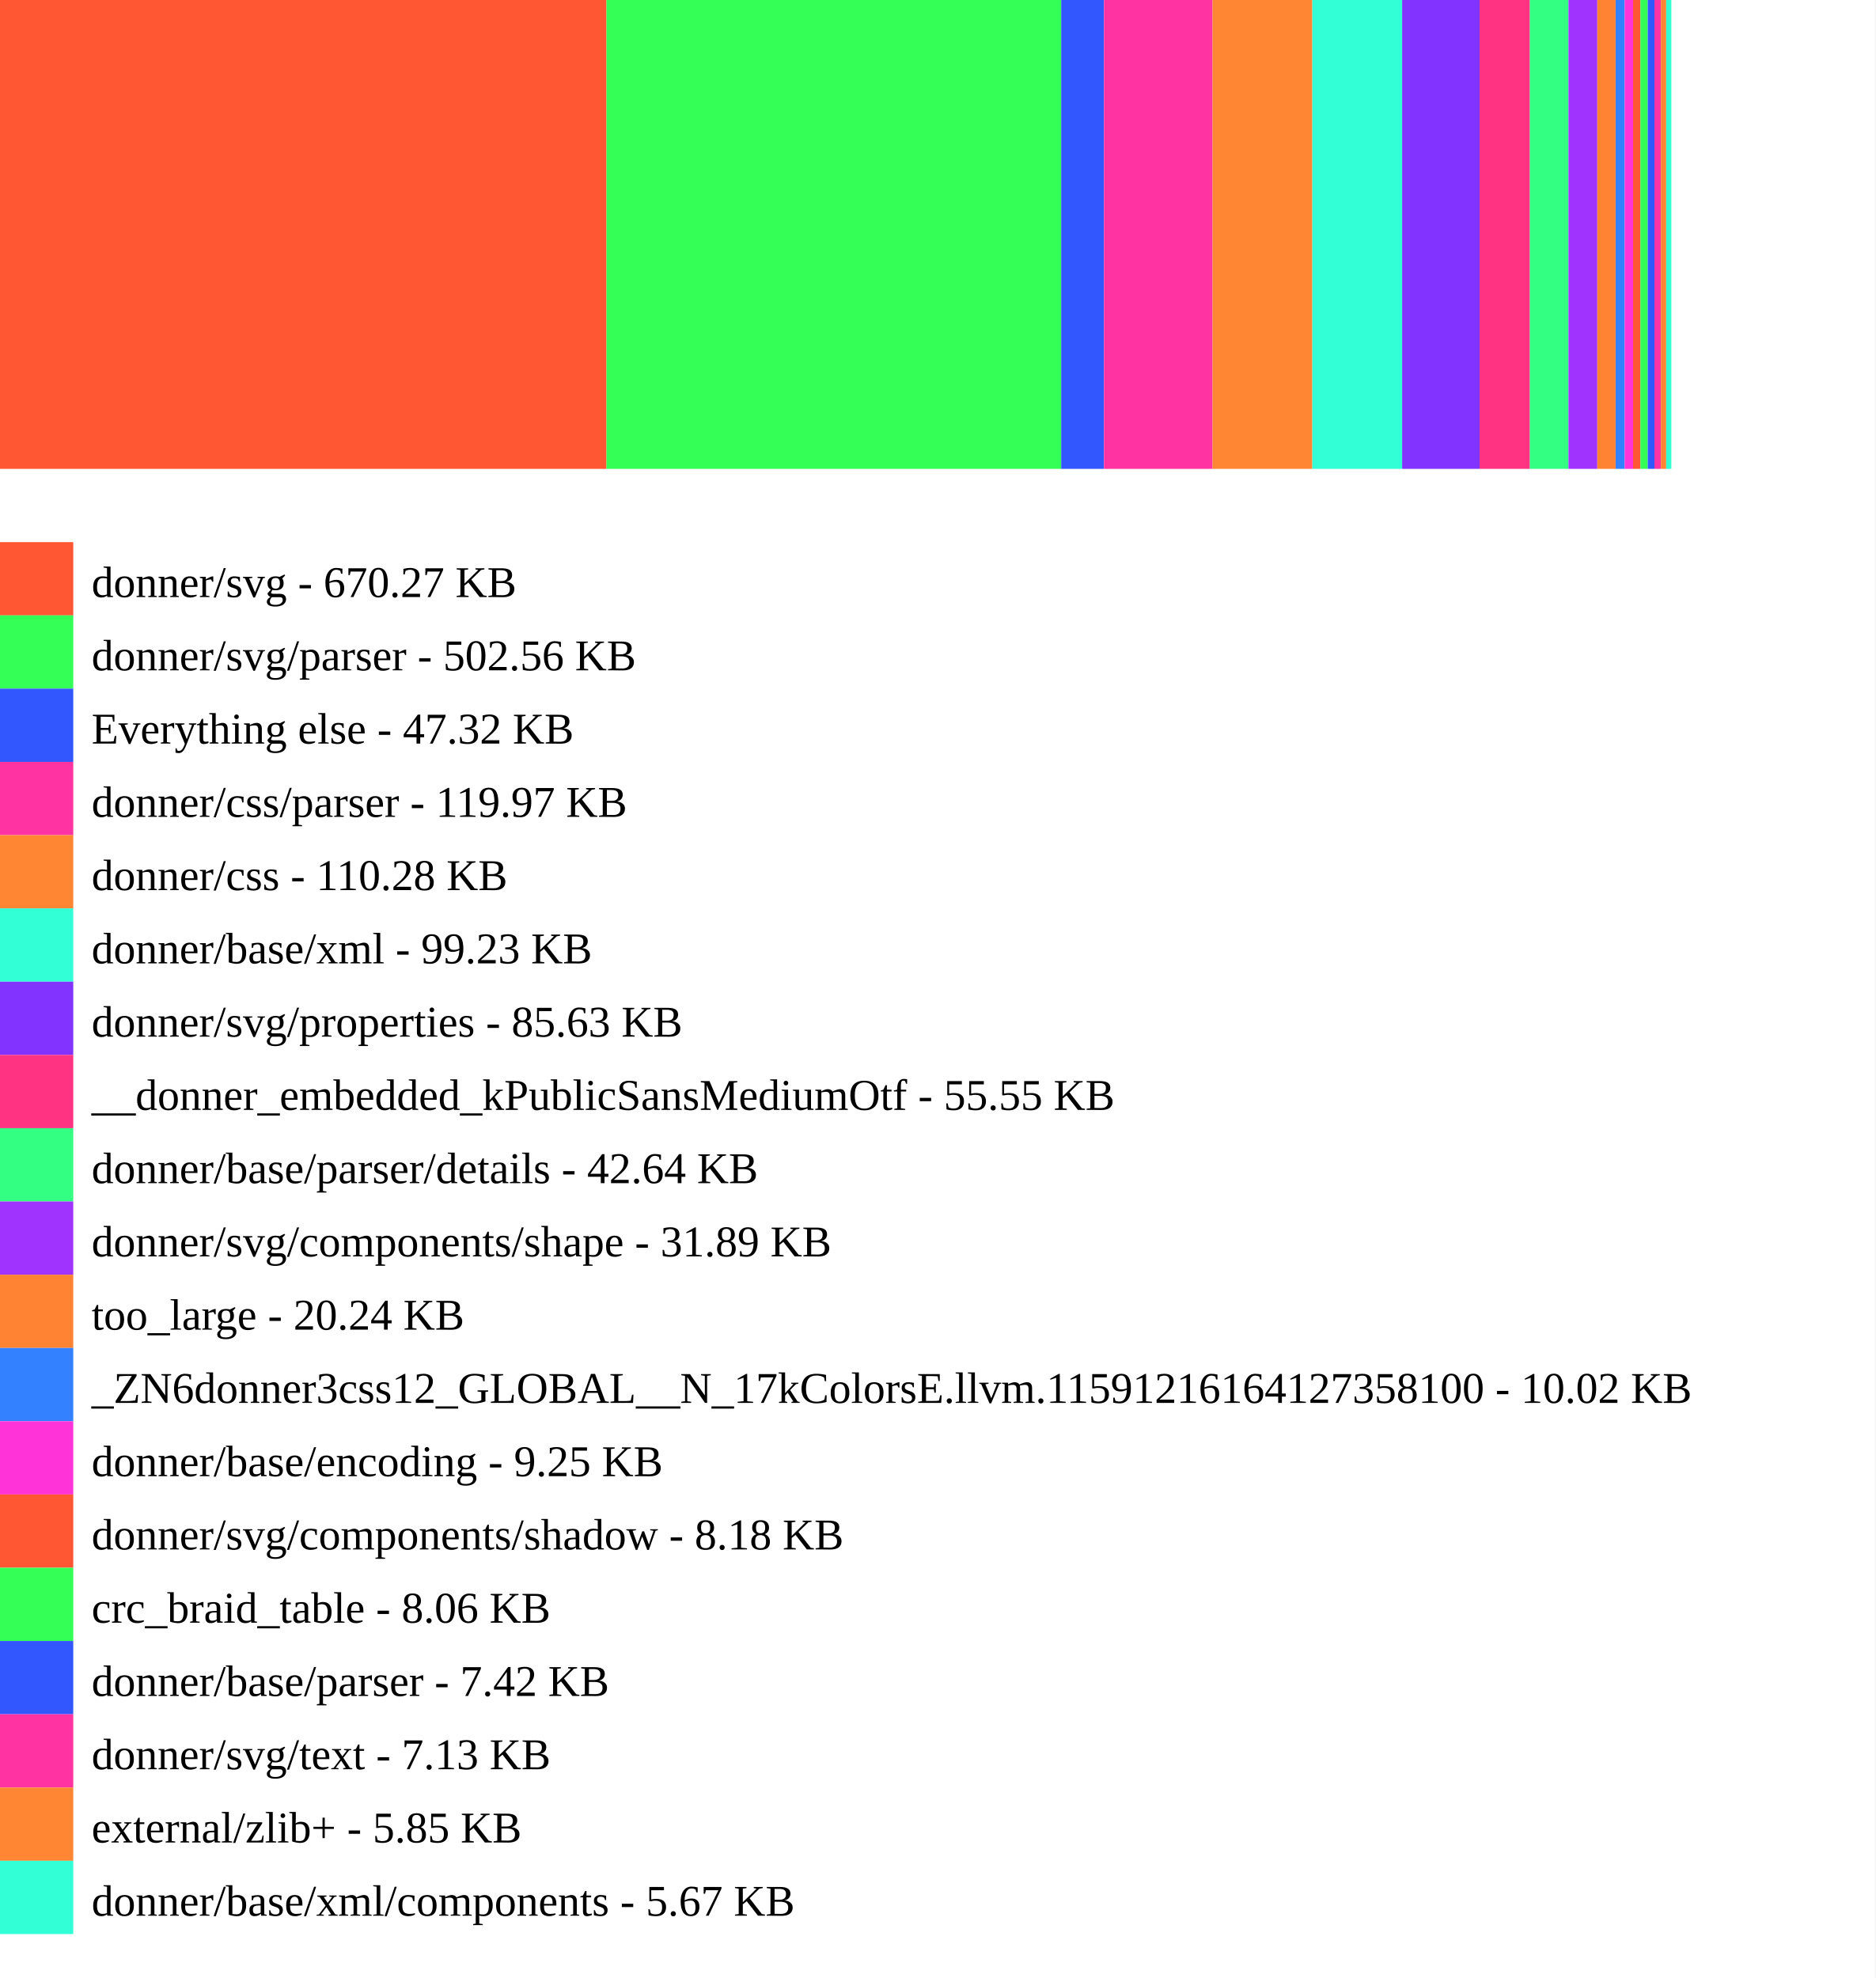
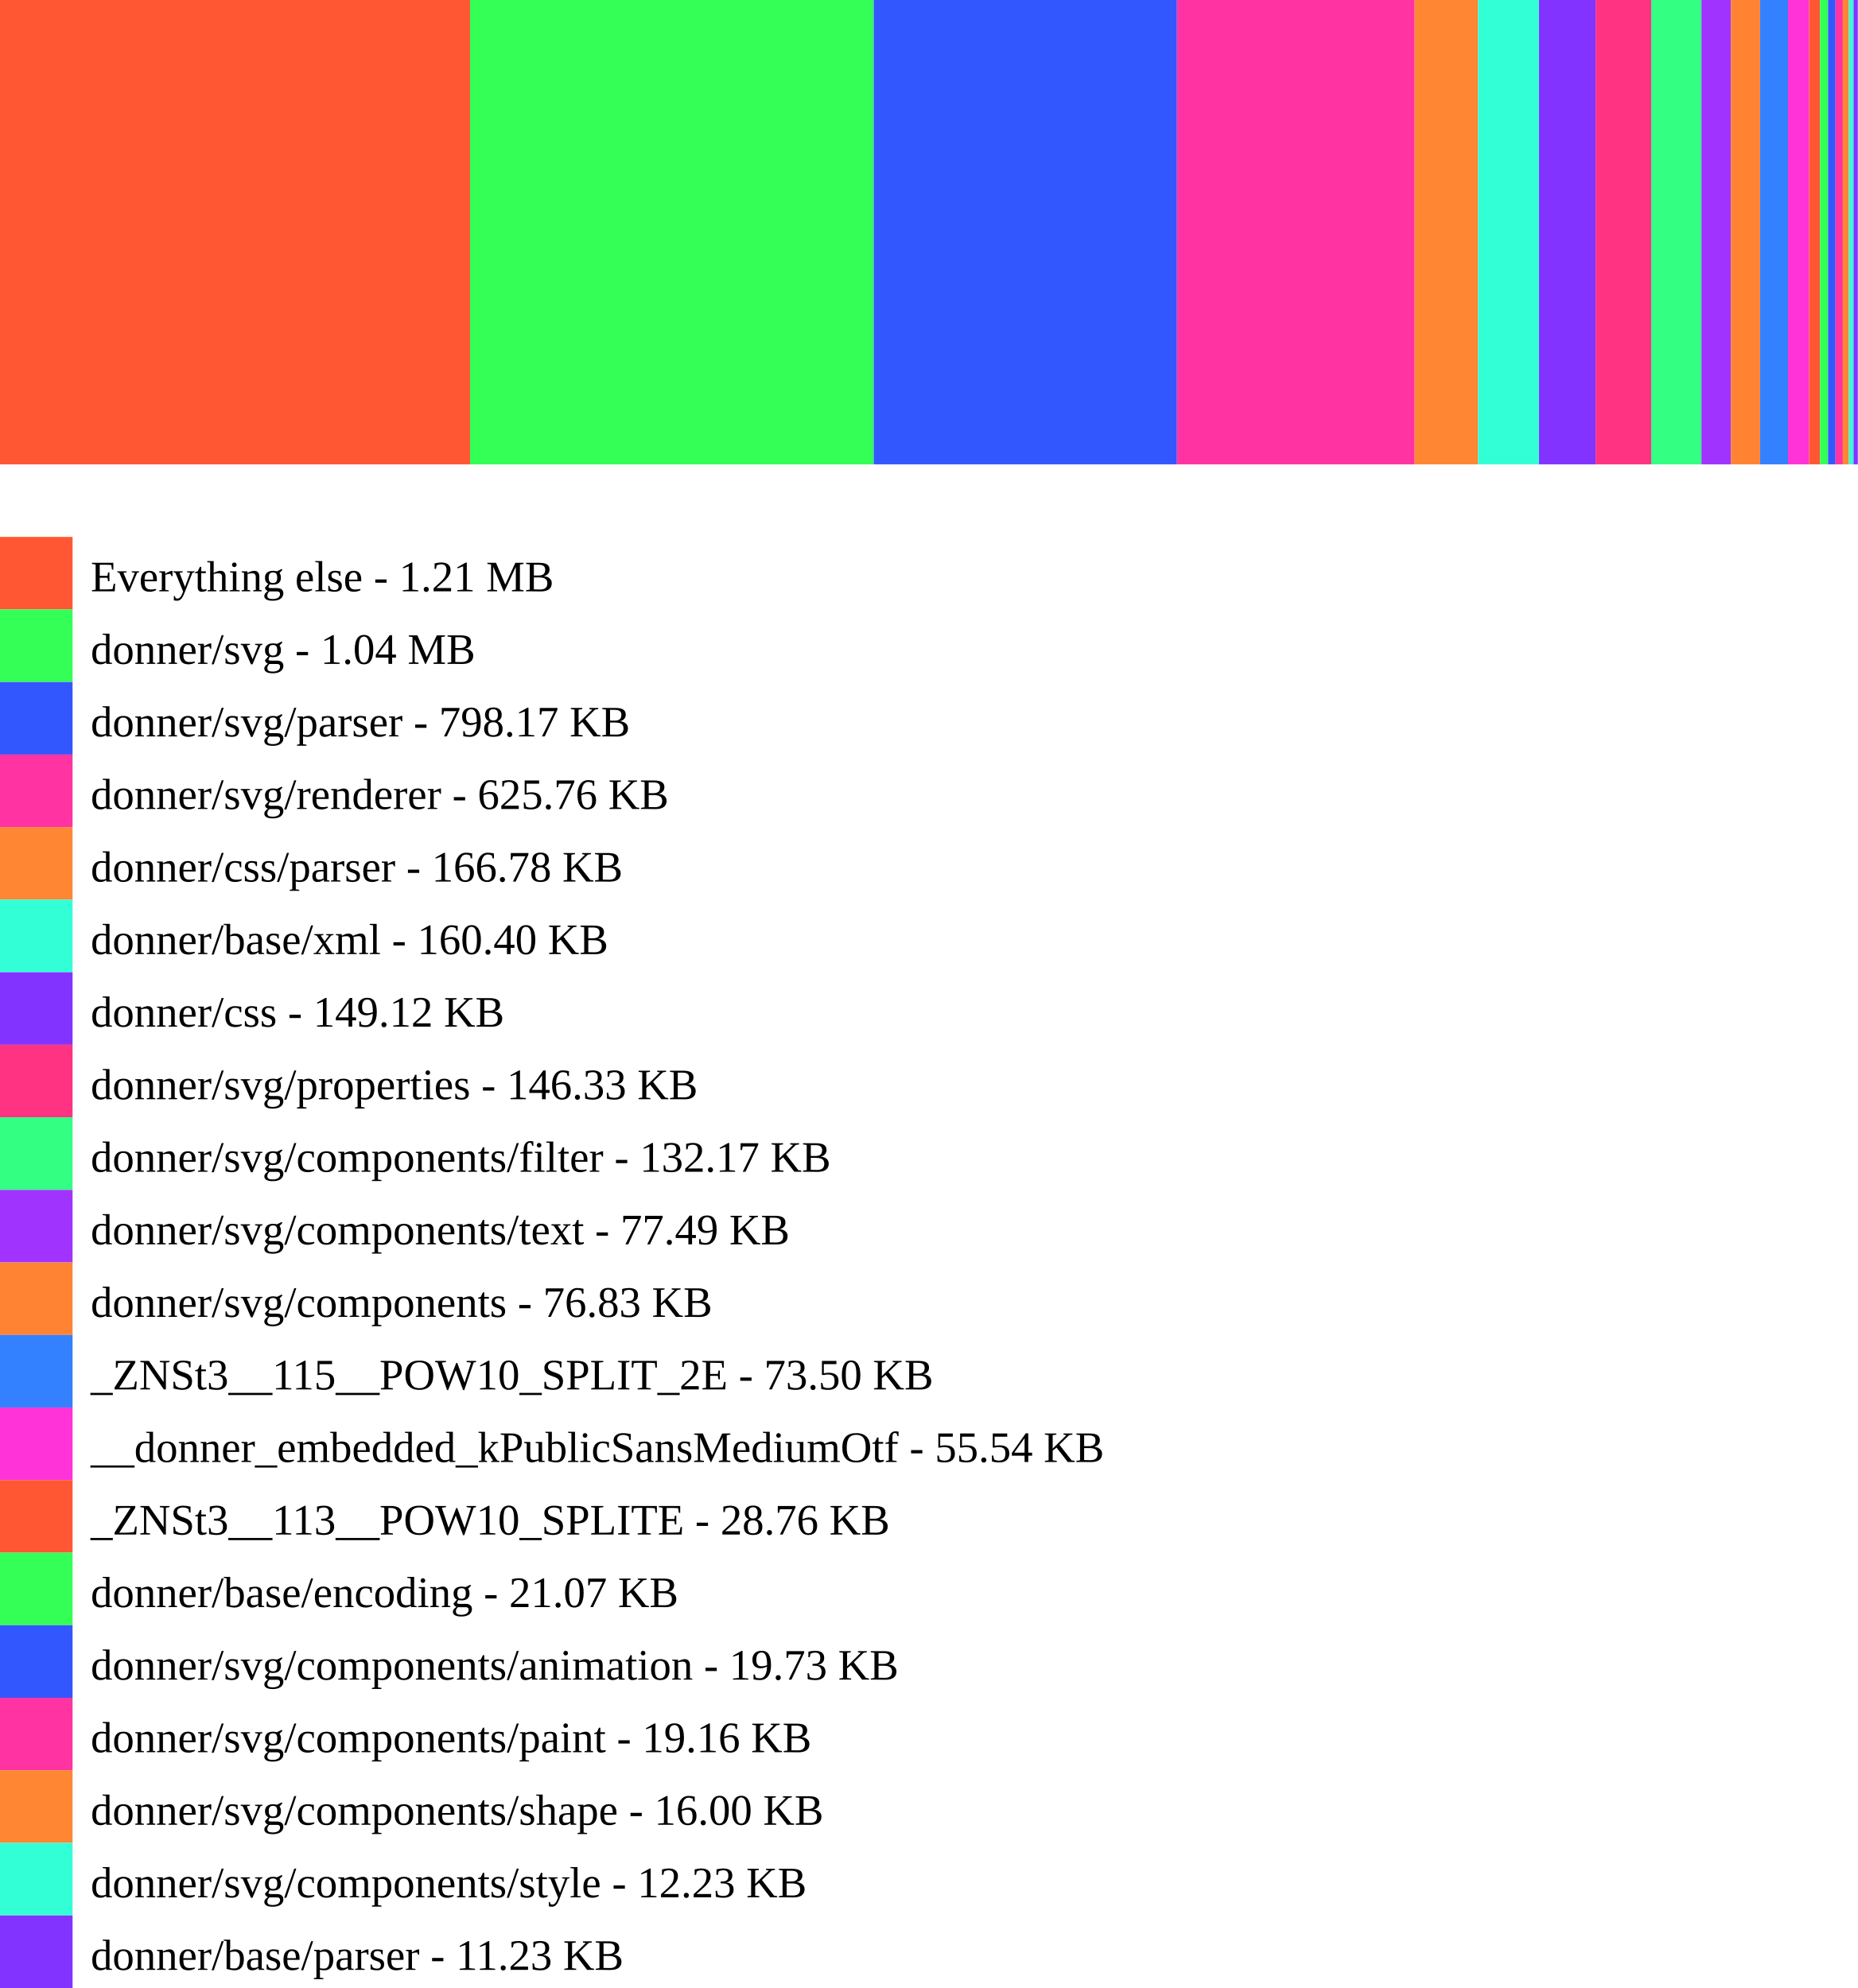
- <svg xmlns="http://www.w3.org/2000/svg" width="512" height="540">
-   <rect x="0" y="0" width="512" height="17568" fill="white" />
-   <rect x="0" y="0" width="165.565" height="128" fill="#FF5733" />
-   <rect x="165.565" y="0" width="124.138" height="128" fill="#33FF57" />
-   <rect x="289.703" y="0" width="11.689" height="128" fill="#3357FF" />
-   <rect x="301.392" y="0" width="29.634" height="128" fill="#FF33A1" />
-   <rect x="331.026" y="0" width="27.241" height="128" fill="#FF8633" />
-   <rect x="358.267" y="0" width="24.51" height="128" fill="#33FFD7" />
-   <rect x="382.777" y="0" width="21.151" height="128" fill="#8333FF" />
-   <rect x="403.928" y="0" width="13.721" height="128" fill="#FF3381" />
-   <rect x="417.649" y="0" width="10.532" height="128" fill="#33FF83" />
-   <rect x="428.181" y="0" width="7.878" height="128" fill="#A133FF" />
-   <rect x="436.058" y="0" width="4.999" height="128" fill="#FF8333" />
-   <rect x="441.058" y="0" width="2.474" height="128" fill="#3381FF" />
-   <rect x="443.532" y="0" width="2.286" height="128" fill="#FF33D7" />
-   <rect x="445.818" y="0" width="2.02" height="128" fill="#FF5733" />
-   <rect x="447.838" y="0" width="1.992" height="128" fill="#33FF57" />
-   <rect x="449.829" y="0" width="1.832" height="128" fill="#3357FF" />
-   <rect x="451.662" y="0" width="1.76" height="128" fill="#FF33A1" />
-   <rect x="453.422" y="0" width="1.445" height="128" fill="#FF8633" />
-   <rect x="454.867" y="0" width="1.399" height="128" fill="#33FFD7" />
+ <svg xmlns="http://www.w3.org/2000/svg" width="512" height="548">
+   <rect x="0" y="0" width="512" height="548" fill="white" />
+   <rect x="0" y="0" width="129.544" height="128" fill="#FF5733" />
+   <rect x="129.544" y="0" width="111.241" height="128" fill="#33FF57" />
+   <rect x="240.784" y="0" width="83.573" height="128" fill="#3357FF" />
+   <rect x="324.357" y="0" width="65.521" height="128" fill="#FF33A1" />
+   <rect x="389.878" y="0" width="17.462" height="128" fill="#FF8633" />
+   <rect x="407.34" y="0" width="16.795" height="128" fill="#33FFD7" />
+   <rect x="424.135" y="0" width="15.614" height="128" fill="#8333FF" />
+   <rect x="439.749" y="0" width="15.322" height="128" fill="#FF3381" />
+   <rect x="455.071" y="0" width="13.838" height="128" fill="#33FF83" />
+   <rect x="468.909" y="0" width="8.114" height="128" fill="#A133FF" />
+   <rect x="477.023" y="0" width="8.045" height="128" fill="#FF8333" />
+   <rect x="485.068" y="0" width="7.696" height="128" fill="#3381FF" />
+   <rect x="492.764" y="0" width="5.816" height="128" fill="#FF33D7" />
+   <rect x="498.579" y="0" width="3.011" height="128" fill="#FF5733" />
+   <rect x="501.591" y="0" width="2.206" height="128" fill="#33FF57" />
+   <rect x="503.797" y="0" width="2.066" height="128" fill="#3357FF" />
+   <rect x="505.863" y="0" width="2.006" height="128" fill="#FF33A1" />
+   <rect x="507.869" y="0" width="1.675" height="128" fill="#FF8633" />
+   <rect x="509.544" y="0" width="1.28" height="128" fill="#33FFD7" />
+   <rect x="510.824" y="0" width="1.176" height="128" fill="#8333FF" />
  <rect x="0" y="148" width="20" height="20" fill="#FF5733" />
-   <text x="25" y="163" fill="black" font-size="12">donner/svg - 670.27 KB</text>
+   <text x="25" y="163" fill="black" font-size="12">Everything else - 1.21 MB</text>
  <rect x="0" y="168" width="20" height="20" fill="#33FF57" />
-   <text x="25" y="183" fill="black" font-size="12">donner/svg/parser - 502.56 KB</text>
+   <text x="25" y="183" fill="black" font-size="12">donner/svg - 1.04 MB</text>
  <rect x="0" y="188" width="20" height="20" fill="#3357FF" />
-   <text x="25" y="203" fill="black" font-size="12">Everything else - 47.32 KB</text>
+   <text x="25" y="203" fill="black" font-size="12">donner/svg/parser - 798.17 KB</text>
  <rect x="0" y="208" width="20" height="20" fill="#FF33A1" />
-   <text x="25" y="223" fill="black" font-size="12">donner/css/parser - 119.97 KB</text>
+   <text x="25" y="223" fill="black" font-size="12">donner/svg/renderer - 625.76 KB</text>
  <rect x="0" y="228" width="20" height="20" fill="#FF8633" />
-   <text x="25" y="243" fill="black" font-size="12">donner/css - 110.28 KB</text>
+   <text x="25" y="243" fill="black" font-size="12">donner/css/parser - 166.78 KB</text>
  <rect x="0" y="248" width="20" height="20" fill="#33FFD7" />
-   <text x="25" y="263" fill="black" font-size="12">donner/base/xml - 99.23 KB</text>
+   <text x="25" y="263" fill="black" font-size="12">donner/base/xml - 160.40 KB</text>
  <rect x="0" y="268" width="20" height="20" fill="#8333FF" />
-   <text x="25" y="283" fill="black" font-size="12">donner/svg/properties - 85.63 KB</text>
+   <text x="25" y="283" fill="black" font-size="12">donner/css - 149.12 KB</text>
  <rect x="0" y="288" width="20" height="20" fill="#FF3381" />
-   <text x="25" y="303" fill="black" font-size="12">__donner_embedded_kPublicSansMediumOtf - 55.55 KB</text>
+   <text x="25" y="303" fill="black" font-size="12">donner/svg/properties - 146.33 KB</text>
  <rect x="0" y="308" width="20" height="20" fill="#33FF83" />
-   <text x="25" y="323" fill="black" font-size="12">donner/base/parser/details - 42.64 KB</text>
+   <text x="25" y="323" fill="black" font-size="12">donner/svg/components/filter - 132.17 KB</text>
  <rect x="0" y="328" width="20" height="20" fill="#A133FF" />
-   <text x="25" y="343" fill="black" font-size="12">donner/svg/components/shape - 31.89 KB</text>
+   <text x="25" y="343" fill="black" font-size="12">donner/svg/components/text - 77.49 KB</text>
  <rect x="0" y="348" width="20" height="20" fill="#FF8333" />
-   <text x="25" y="363" fill="black" font-size="12">too_large - 20.24 KB</text>
+   <text x="25" y="363" fill="black" font-size="12">donner/svg/components - 76.83 KB</text>
  <rect x="0" y="368" width="20" height="20" fill="#3381FF" />
-   <text x="25" y="383" fill="black" font-size="12">_ZN6donner3css12_GLOBAL__N_17kColorsE.llvm.11591216164127358100 - 10.02 KB</text>
+   <text x="25" y="383" fill="black" font-size="12">_ZNSt3__115__POW10_SPLIT_2E - 73.50 KB</text>
  <rect x="0" y="388" width="20" height="20" fill="#FF33D7" />
-   <text x="25" y="403" fill="black" font-size="12">donner/base/encoding - 9.25 KB</text>
+   <text x="25" y="403" fill="black" font-size="12">__donner_embedded_kPublicSansMediumOtf - 55.54 KB</text>
  <rect x="0" y="408" width="20" height="20" fill="#FF5733" />
-   <text x="25" y="423" fill="black" font-size="12">donner/svg/components/shadow - 8.18 KB</text>
+   <text x="25" y="423" fill="black" font-size="12">_ZNSt3__113__POW10_SPLITE - 28.76 KB</text>
  <rect x="0" y="428" width="20" height="20" fill="#33FF57" />
-   <text x="25" y="443" fill="black" font-size="12">crc_braid_table - 8.06 KB</text>
+   <text x="25" y="443" fill="black" font-size="12">donner/base/encoding - 21.07 KB</text>
  <rect x="0" y="448" width="20" height="20" fill="#3357FF" />
-   <text x="25" y="463" fill="black" font-size="12">donner/base/parser - 7.42 KB</text>
+   <text x="25" y="463" fill="black" font-size="12">donner/svg/components/animation - 19.73 KB</text>
  <rect x="0" y="468" width="20" height="20" fill="#FF33A1" />
-   <text x="25" y="483" fill="black" font-size="12">donner/svg/text - 7.13 KB</text>
+   <text x="25" y="483" fill="black" font-size="12">donner/svg/components/paint - 19.16 KB</text>
  <rect x="0" y="488" width="20" height="20" fill="#FF8633" />
-   <text x="25" y="503" fill="black" font-size="12">external/zlib+ - 5.85 KB</text>
+   <text x="25" y="503" fill="black" font-size="12">donner/svg/components/shape - 16.00 KB</text>
  <rect x="0" y="508" width="20" height="20" fill="#33FFD7" />
-   <text x="25" y="523" fill="black" font-size="12">donner/base/xml/components - 5.67 KB</text>
+   <text x="25" y="523" fill="black" font-size="12">donner/svg/components/style - 12.23 KB</text>
+   <rect x="0" y="528" width="20" height="20" fill="#8333FF" />
+   <text x="25" y="543" fill="black" font-size="12">donner/base/parser - 11.23 KB</text>
</svg>
